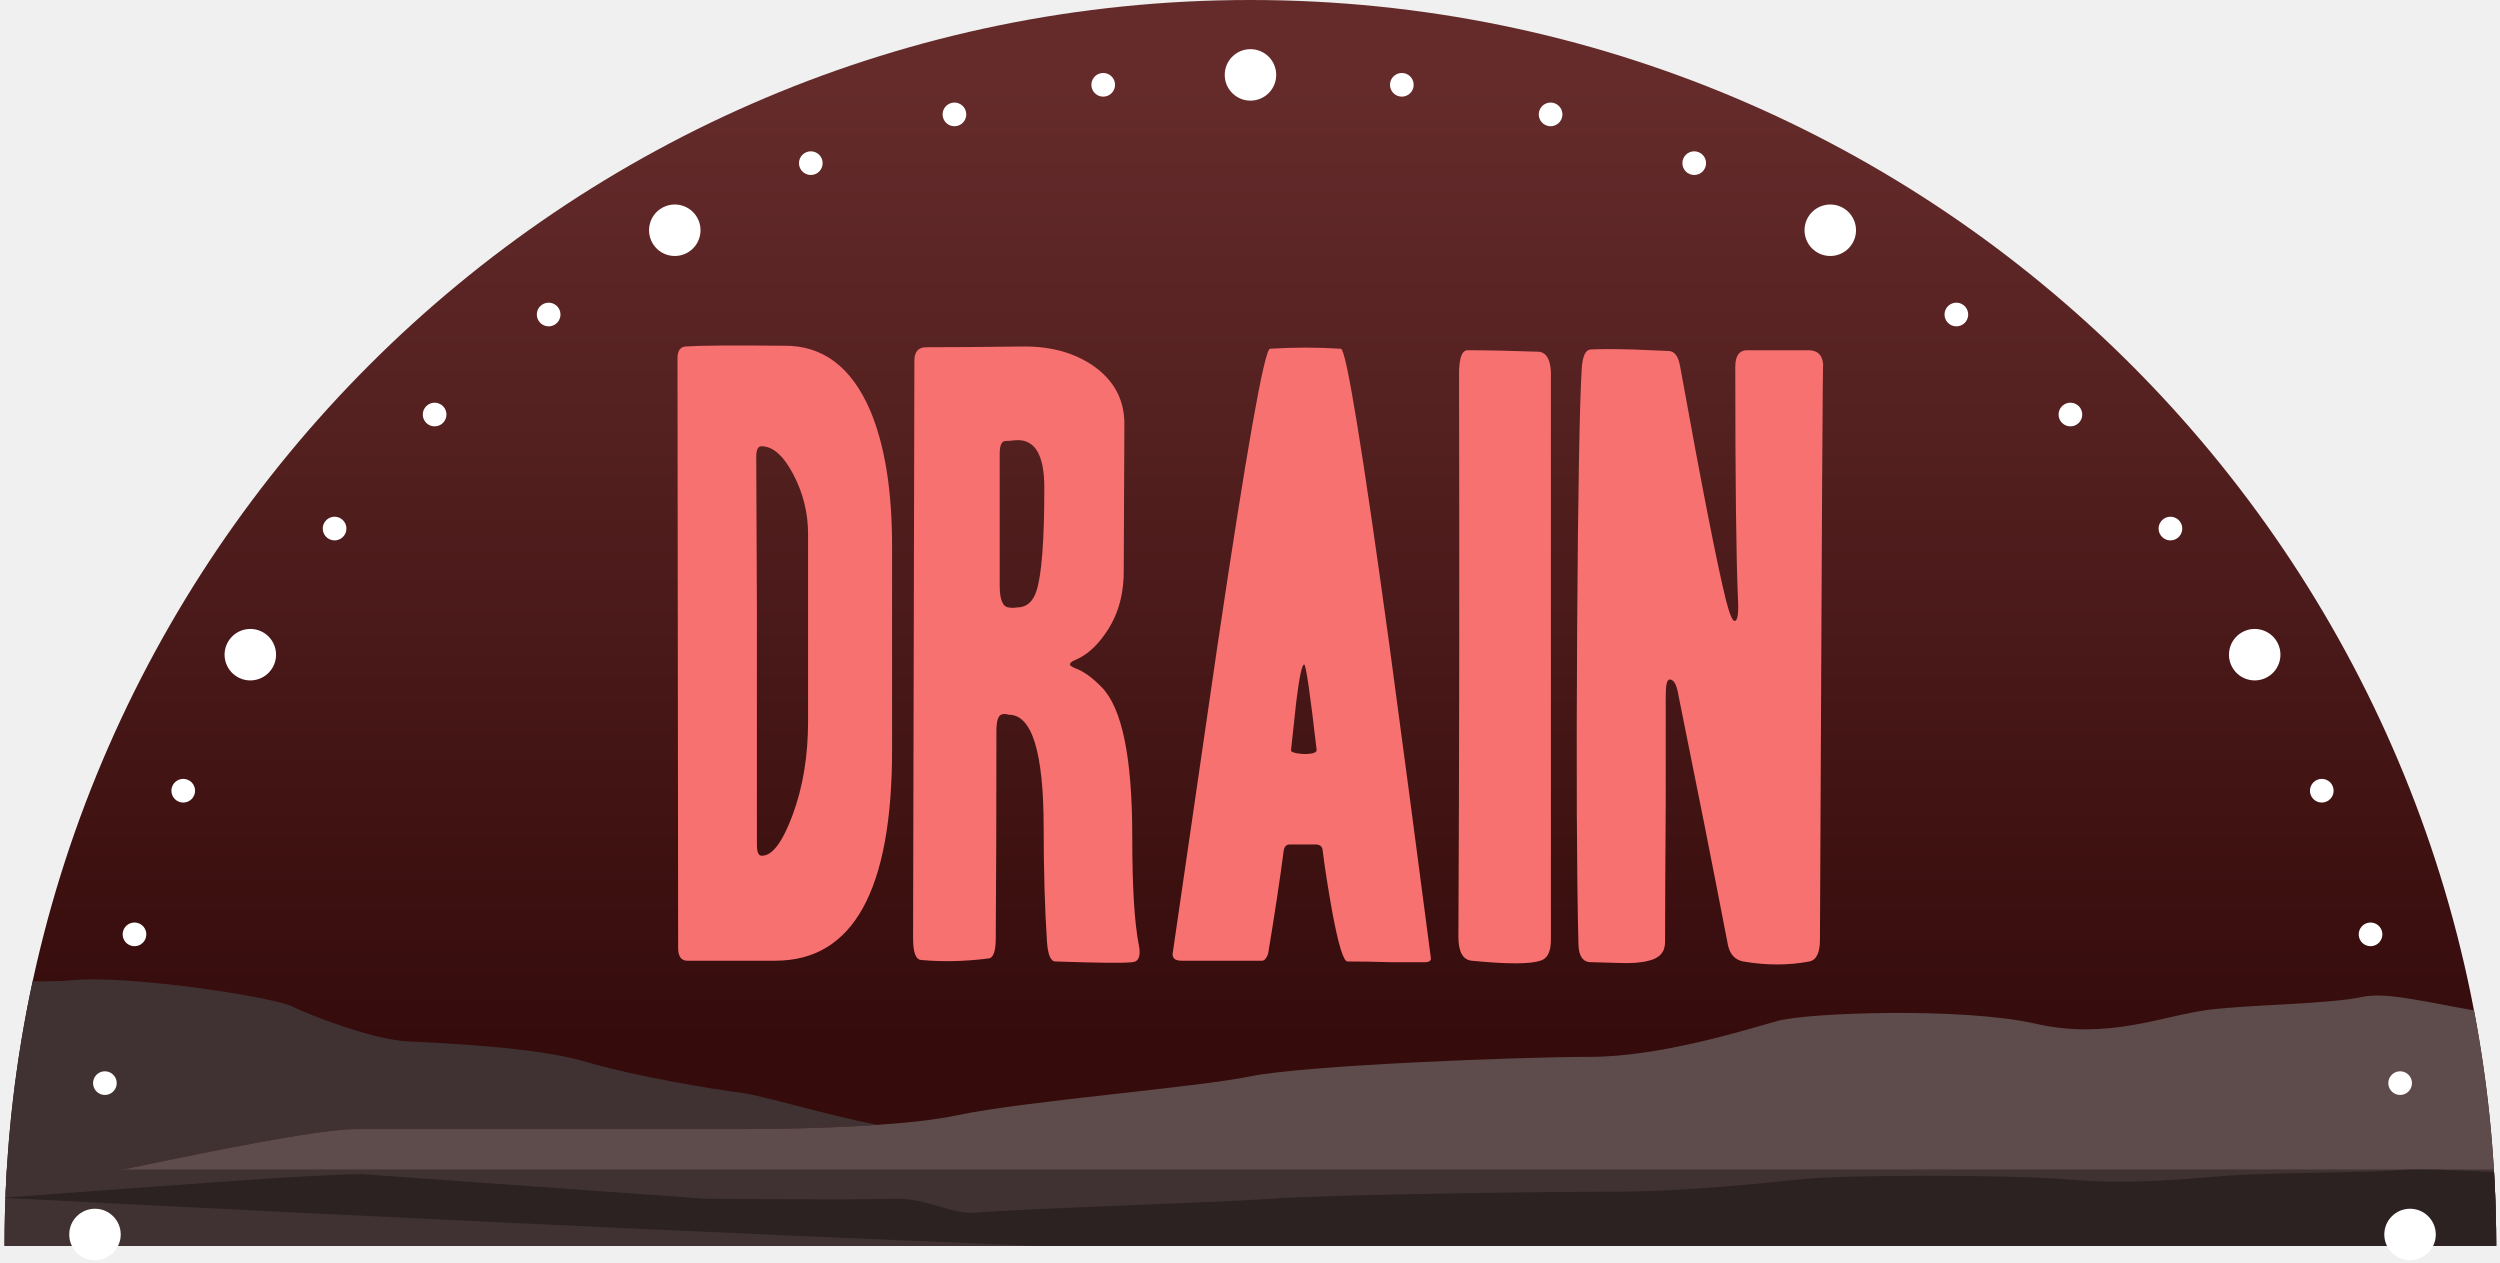
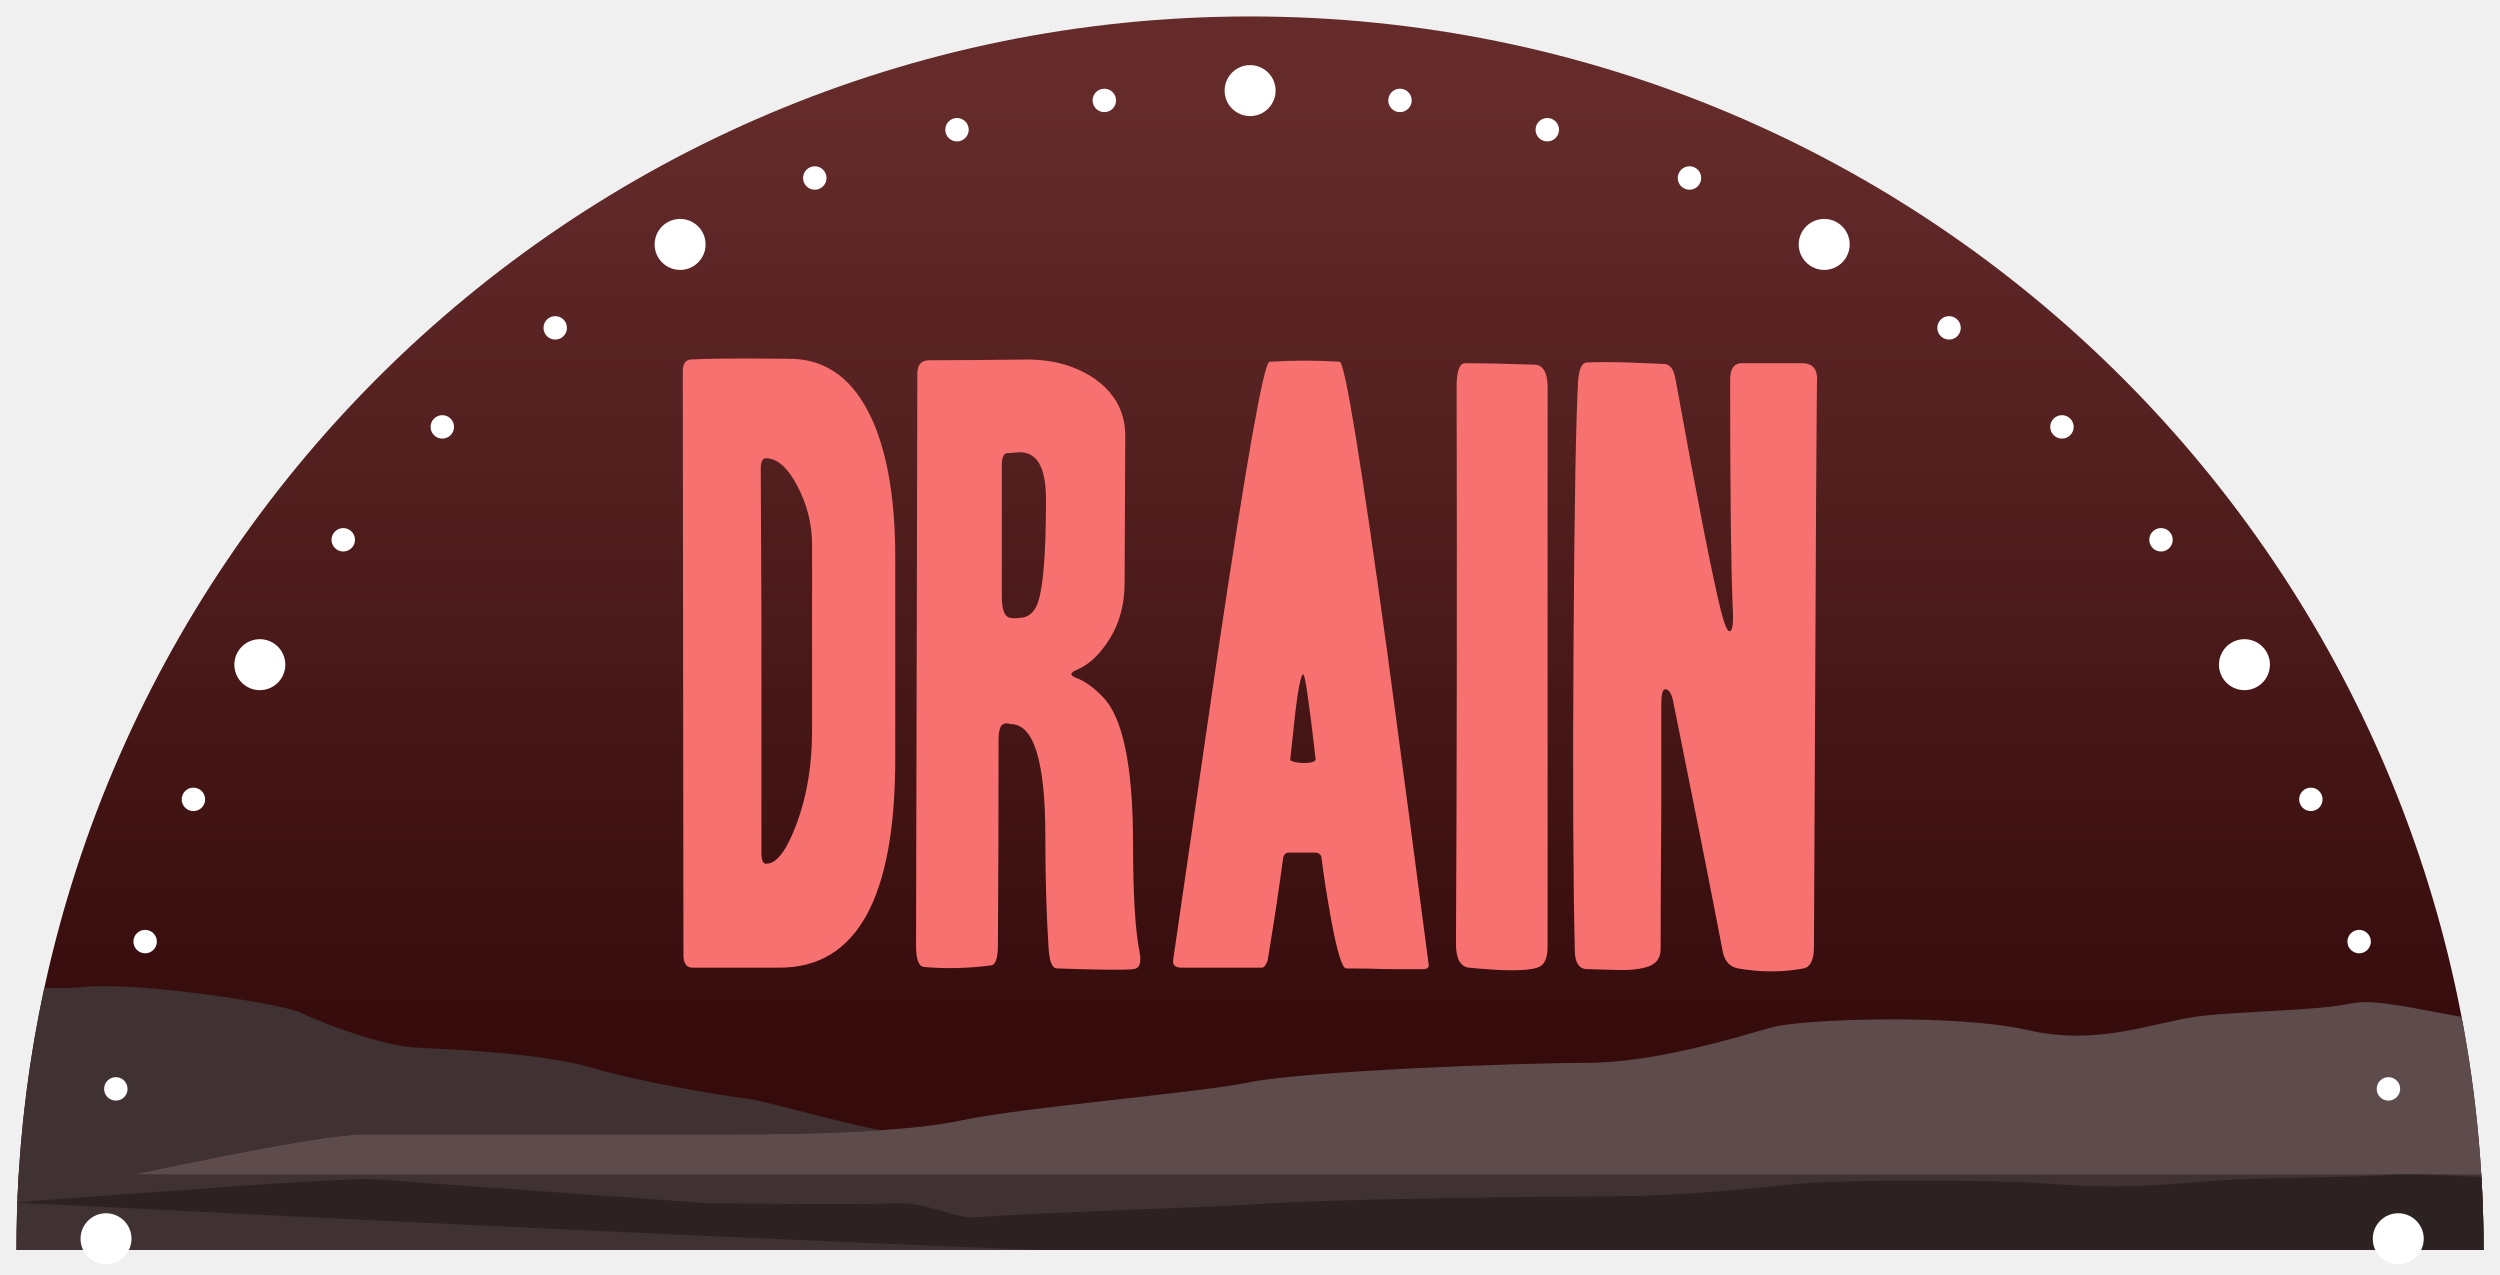
- <svg xmlns="http://www.w3.org/2000/svg" width="301" height="152" viewBox="0 0 301 152" fill="none">
-   <path fill-rule="evenodd" clip-rule="evenodd" d="M300.543 150C300.543 67.157 233.386 0 150.543 0C67.7 0 0.543 67.157 0.543 150H300.543Z" fill="url(#paint0_linear_621_27)" />
-   <path fill-rule="evenodd" clip-rule="evenodd" d="M3.934 118.138C5.729 118.176 7.354 118.151 8.754 118.013C15.522 117.372 32.822 120.041 35.077 121.135C37.334 122.255 44.845 125.138 48.973 125.377C53.123 125.592 64.402 126.045 70.402 127.806C76.424 129.595 85.83 131.142 89.393 131.596C91.695 131.889 99.115 134.131 105.567 135.439C98.462 135.946 90.589 135.946 86.304 135.946H42.86C36.784 135.946 15.648 140.708 0.672 143.729C1.031 134.985 2.14 126.434 3.934 118.138Z" fill="#403233" />
-   <path fill-rule="evenodd" clip-rule="evenodd" d="M0.673 143.726C15.65 140.705 36.783 135.943 42.858 135.943H86.302C90.587 135.943 98.46 135.943 105.566 135.436C109.219 135.197 112.67 134.822 115.331 134.262C123.226 132.581 144.091 130.927 150.543 129.592C156.994 128.257 183.001 127.244 191.46 127.244C199.919 127.244 210.362 123.934 214.016 122.921C217.671 121.906 236.302 121.266 245.032 123.241C253.761 125.269 260.527 122.253 265.896 121.586C271.265 120.919 280.287 120.919 284.505 120.012C287.344 119.401 292.748 120.785 297.869 121.65C299.625 130.83 300.544 140.307 300.544 150H130.838C90.874 148.587 47.807 146.571 0.668 143.841C0.67 143.802 0.671 143.764 0.673 143.726Z" fill="#5E4B4B" />
-   <path fill-rule="evenodd" clip-rule="evenodd" d="M0.821 140.8H300.266C300.45 143.843 300.543 146.911 300.543 150H0.543C0.543 146.911 0.637 143.843 0.821 140.8Z" fill="#403233" />
-   <path fill-rule="evenodd" clip-rule="evenodd" d="M0.654 144.186C15.885 143.092 37.396 141.366 43.578 141.366L84.887 144.324C89.245 144.324 100.582 144.507 107.808 144.324C111.523 144.237 114.57 146.218 117.276 146.015C125.304 145.406 146.522 144.807 153.083 144.324C159.643 143.841 186.09 143.473 194.691 143.473C203.293 143.473 213.913 142.275 217.629 141.908C221.345 141.541 240.291 141.309 249.168 142.024C258.045 142.758 264.926 141.667 270.386 141.425C275.845 141.183 285.02 141.183 289.309 140.855C291.285 140.704 295.671 140.891 300.285 141.124C300.456 144.061 300.543 147.02 300.543 150H124.834C86.445 148.487 45.306 146.507 0.652 144.238C0.652 144.221 0.653 144.203 0.654 144.186Z" fill="#2C2222" />
-   <path d="M107.405 90.296C107.405 107.211 102.717 115.669 93.342 115.669H82.755C82.018 115.669 81.649 115.157 81.649 114.134L81.57 43.162C81.57 42.259 81.886 41.778 82.518 41.718C84.256 41.597 88.207 41.567 94.369 41.627C99.057 41.567 102.533 44.186 104.798 49.483C106.536 53.637 107.405 59.054 107.405 65.736V90.296ZM97.292 86.865V64.291C97.292 61.763 96.7 59.37 95.515 57.113C94.33 54.856 93.052 53.727 91.683 53.727C91.261 53.727 91.051 54.148 91.051 54.991C91.051 55.232 91.077 61.281 91.13 73.14V101.673C91.13 102.576 91.314 103.028 91.683 103.028C92.947 103.088 94.198 101.447 95.436 98.107C96.673 94.766 97.292 91.018 97.292 86.865Z" fill="#F87171" />
-   <path d="M137.113 113.773C137.376 115.097 137.113 115.789 136.323 115.849C135.322 115.97 132.241 115.94 127.079 115.759C126.5 115.759 126.157 114.947 126.052 113.321C125.789 109.228 125.657 104.683 125.657 99.687C125.657 90.597 124.261 86.052 121.47 86.052C121.101 85.932 120.785 85.932 120.521 86.052C120.153 86.233 119.968 86.895 119.968 88.039C119.968 97.49 119.942 105.797 119.889 112.96C119.889 114.525 119.6 115.338 119.02 115.398C116.176 115.759 113.463 115.819 110.883 115.579C110.251 115.518 109.934 114.646 109.934 112.96L110.092 43.433C110.092 42.35 110.567 41.808 111.515 41.808C114.412 41.808 118.362 41.778 123.366 41.718C126.631 41.718 129.397 42.5 131.661 44.065C134.137 45.811 135.375 48.129 135.375 51.018L135.296 68.806C135.296 71.756 134.532 74.284 133.005 76.391C131.951 77.896 130.766 78.919 129.449 79.461C129.028 79.641 128.817 79.822 128.817 80.003C128.817 80.123 129.028 80.273 129.449 80.454C130.45 80.815 131.503 81.568 132.61 82.711C135.085 85.179 136.323 91.169 136.323 100.68C136.323 106.76 136.586 111.124 137.113 113.773ZM125.736 58.693C125.736 54.72 124.577 52.824 122.26 53.004C121.733 53.065 121.338 53.095 121.074 53.095C120.6 53.095 120.363 53.606 120.363 54.63V70.522C120.363 72.207 120.732 73.08 121.47 73.14C121.733 73.2 122.049 73.2 122.418 73.14C123.576 73.14 124.366 72.478 124.788 71.154C125.42 69.227 125.736 65.074 125.736 58.693Z" fill="#F87171" />
-   <path d="M172.271 115.308C172.324 115.669 172.087 115.849 171.56 115.849H167.452C165.45 115.789 163.712 115.759 162.237 115.759C161.763 115.759 161.157 113.803 160.42 109.89C159.893 106.94 159.498 104.412 159.235 102.305C159.182 101.884 158.893 101.673 158.366 101.673H155.285C154.916 101.673 154.679 101.884 154.573 102.305C154.099 105.917 153.467 110.101 152.677 114.856C152.467 115.398 152.23 115.669 151.966 115.669H142.248C141.406 115.669 141.063 115.308 141.221 114.585C143.012 102.305 144.803 89.995 146.594 77.655C150.123 53.938 152.23 42.049 152.914 41.989C155.759 41.808 158.603 41.808 161.447 41.989C162.079 42.049 164.028 53.968 167.294 77.745C168.979 90.266 170.638 102.787 172.271 115.308ZM158.524 90.296C157.734 83.434 157.233 80.003 157.023 80.003C156.759 80.003 156.443 81.477 156.075 84.427C155.864 86.353 155.653 88.31 155.443 90.296C155.39 90.477 155.64 90.612 156.193 90.702C156.746 90.793 157.26 90.808 157.734 90.748C158.26 90.687 158.524 90.537 158.524 90.296Z" fill="#F87171" />
-   <path d="M186.73 113.141C186.73 114.585 186.309 115.428 185.466 115.669C184.202 116.09 181.437 116.09 177.171 115.669C176.117 115.548 175.59 114.585 175.59 112.779C175.696 92.433 175.722 69.799 175.669 44.878C175.669 44.276 175.722 43.734 175.827 43.253C175.985 42.53 176.275 42.169 176.696 42.169C178.961 42.169 181.832 42.229 185.308 42.35C186.204 42.47 186.678 43.313 186.73 44.878V113.141Z" fill="#F87171" />
-   <path d="M219.516 44.156C219.464 41.025 219.332 64.02 219.121 113.141C219.121 114.706 218.7 115.579 217.857 115.759C215.329 116.241 212.669 116.241 209.877 115.759C208.929 115.579 208.324 114.947 208.06 113.863C206.322 104.834 204.294 94.6 201.977 83.163C201.766 82.26 201.45 81.808 201.029 81.808C200.713 81.808 200.555 82.44 200.555 83.705V96.526C200.502 103.75 200.476 109.378 200.476 113.412C200.476 114.615 199.817 115.368 198.5 115.669C197.605 115.91 196.42 116 194.945 115.94C193.049 115.88 191.969 115.849 191.706 115.849C190.652 115.91 190.099 115.217 190.047 113.773C189.836 105.345 189.783 92.644 189.889 75.668C189.994 59.235 190.178 48.791 190.442 44.336C190.547 42.891 190.889 42.139 191.469 42.079C192.733 42.019 194.445 42.019 196.604 42.079C199.238 42.199 200.66 42.259 200.871 42.259C201.608 42.259 202.082 42.891 202.293 44.156C204.926 58.723 206.77 68.114 207.823 72.328C208.245 73.953 208.587 74.765 208.85 74.765C209.219 74.765 209.351 73.832 209.245 71.966C209.035 67.09 208.929 57.82 208.929 44.156C208.929 42.771 209.456 42.109 210.51 42.169H217.857C218.963 42.229 219.516 42.891 219.516 44.156Z" fill="#F87171" />
-   <path d="M150.556 12.116C152.268 12.116 153.655 10.729 153.655 9.017C153.655 7.305 152.268 5.918 150.556 5.918C148.844 5.918 147.457 7.305 147.457 9.017C147.457 10.729 148.844 12.116 150.556 12.116Z" fill="white" />
-   <path fill-rule="evenodd" clip-rule="evenodd" d="M168.967 8.798C169.747 8.901 170.297 9.617 170.194 10.397C170.092 11.177 169.375 11.727 168.595 11.624C167.815 11.522 167.265 10.805 167.368 10.025C167.471 9.245 168.187 8.695 168.967 8.798Z" fill="white" />
-   <path fill-rule="evenodd" clip-rule="evenodd" d="M132.642 8.798C131.862 8.901 131.312 9.617 131.415 10.397C131.517 11.177 132.234 11.727 133.014 11.624C133.794 11.522 134.344 10.805 134.241 10.025C134.139 9.245 133.422 8.695 132.642 8.798Z" fill="white" />
-   <path fill-rule="evenodd" clip-rule="evenodd" d="M204.53 18.327C205.256 18.628 205.602 19.463 205.301 20.19C205 20.917 204.165 21.262 203.439 20.961C202.712 20.66 202.366 19.826 202.667 19.099C202.968 18.372 203.803 18.026 204.53 18.327Z" fill="white" />
-   <path fill-rule="evenodd" clip-rule="evenodd" d="M97.076 18.327C96.349 18.628 96.003 19.463 96.304 20.19C96.605 20.917 97.44 21.262 98.167 20.961C98.893 20.66 99.239 19.826 98.938 19.099C98.637 18.372 97.802 18.026 97.076 18.327Z" fill="white" />
-   <path fill-rule="evenodd" clip-rule="evenodd" d="M236.414 36.737C237.038 37.216 237.156 38.111 236.677 38.735C236.198 39.36 235.302 39.478 234.678 38.999C234.054 38.52 233.936 37.624 234.415 37C234.894 36.376 235.79 36.258 236.414 36.737Z" fill="white" />
-   <path fill-rule="evenodd" clip-rule="evenodd" d="M65.19 36.737C64.566 37.216 64.448 38.111 64.927 38.735C65.406 39.36 66.302 39.478 66.926 38.999C67.55 38.52 67.668 37.624 67.189 37C66.71 36.376 65.815 36.258 65.19 36.737Z" fill="white" />
-   <path fill-rule="evenodd" clip-rule="evenodd" d="M262.451 62.772C262.93 63.396 262.812 64.291 262.188 64.77C261.563 65.249 260.668 65.131 260.189 64.507C259.71 63.883 259.828 62.988 260.452 62.509C261.076 62.03 261.972 62.148 262.451 62.772Z" fill="white" />
-   <path fill-rule="evenodd" clip-rule="evenodd" d="M39.154 62.772C38.675 63.396 38.792 64.291 39.417 64.77C40.041 65.249 40.936 65.131 41.415 64.507C41.894 63.883 41.776 62.988 41.152 62.509C40.528 62.03 39.632 62.148 39.154 62.772Z" fill="white" />
-   <path fill-rule="evenodd" clip-rule="evenodd" d="M187.061 12.397C187.821 12.601 188.272 13.383 188.069 14.143C187.865 14.903 187.083 15.355 186.323 15.151C185.563 14.947 185.111 14.165 185.315 13.405C185.518 12.645 186.301 12.193 187.061 12.397Z" fill="white" />
-   <path fill-rule="evenodd" clip-rule="evenodd" d="M114.544 12.397C113.785 12.601 113.333 13.383 113.537 14.143C113.74 14.903 114.522 15.355 115.282 15.151C116.042 14.947 116.494 14.165 116.29 13.405C116.087 12.645 115.304 12.193 114.544 12.397Z" fill="white" />
-   <path fill-rule="evenodd" clip-rule="evenodd" d="M221.915 25.038C223.396 25.893 223.905 27.79 223.049 29.271C222.194 30.753 220.297 31.261 218.816 30.406C217.334 29.55 216.826 27.653 217.681 26.172C218.536 24.691 220.433 24.182 221.915 25.038Z" fill="white" />
-   <path fill-rule="evenodd" clip-rule="evenodd" d="M79.694 25.038C78.213 25.893 77.705 27.79 78.56 29.271C79.415 30.753 81.312 31.261 82.794 30.406C84.275 29.55 84.783 27.653 83.928 26.172C83.073 24.691 81.176 24.182 79.694 25.038Z" fill="white" />
-   <path fill-rule="evenodd" clip-rule="evenodd" d="M250.285 48.901C250.842 49.457 250.842 50.361 250.285 50.917C249.729 51.473 248.826 51.473 248.269 50.917C247.713 50.361 247.713 49.457 248.269 48.901C248.826 48.345 249.729 48.345 250.285 48.901Z" fill="white" />
-   <path fill-rule="evenodd" clip-rule="evenodd" d="M51.32 48.901C50.763 49.457 50.763 50.361 51.32 50.917C51.876 51.473 52.779 51.473 53.336 50.917C53.892 50.361 53.892 49.457 53.336 48.901C52.779 48.345 51.876 48.345 51.32 48.901Z" fill="white" />
-   <path fill-rule="evenodd" clip-rule="evenodd" d="M274.151 77.275C275.006 78.756 274.498 80.653 273.016 81.508C271.535 82.364 269.638 81.855 268.783 80.374C267.927 78.893 268.436 76.995 269.917 76.14C271.399 75.285 273.296 75.793 274.151 77.275Z" fill="white" />
-   <path fill-rule="evenodd" clip-rule="evenodd" d="M27.454 77.275C26.599 78.756 27.107 80.653 28.589 81.508C30.07 82.364 31.967 81.855 32.822 80.374C33.678 78.893 33.169 76.995 31.688 76.14C30.207 75.285 28.309 75.793 27.454 77.275Z" fill="white" />
-   <path fill-rule="evenodd" clip-rule="evenodd" d="M280.86 94.658C281.161 95.385 280.816 96.219 280.089 96.52C279.362 96.821 278.527 96.476 278.226 95.749C277.925 95.022 278.271 94.188 278.998 93.886C279.724 93.585 280.559 93.931 280.86 94.658Z" fill="white" />
-   <path fill-rule="evenodd" clip-rule="evenodd" d="M20.745 94.658C20.444 95.385 20.79 96.219 21.516 96.52C22.243 96.821 23.078 96.476 23.379 95.749C23.68 95.022 23.334 94.188 22.607 93.886C21.881 93.585 21.046 93.931 20.745 94.658Z" fill="white" />
-   <path fill-rule="evenodd" clip-rule="evenodd" d="M286.79 112.128C286.994 112.888 286.542 113.67 285.782 113.874C285.022 114.077 284.24 113.626 284.037 112.866C283.833 112.106 284.285 111.323 285.045 111.12C285.804 110.916 286.587 111.368 286.79 112.128Z" fill="white" />
-   <path fill-rule="evenodd" clip-rule="evenodd" d="M14.815 112.128C14.611 112.888 15.063 113.67 15.823 113.874C16.583 114.077 17.365 113.626 17.569 112.866C17.772 112.106 17.321 111.323 16.561 111.12C15.801 110.916 15.018 111.368 14.815 112.128Z" fill="white" />
-   <path fill-rule="evenodd" clip-rule="evenodd" d="M290.39 130.222C290.492 131.002 289.942 131.719 289.162 131.822C288.382 131.924 287.666 131.374 287.563 130.594C287.46 129.814 288.01 129.098 288.79 128.995C289.57 128.892 290.287 129.442 290.39 130.222Z" fill="white" />
-   <path fill-rule="evenodd" clip-rule="evenodd" d="M11.216 130.222C11.113 131.002 11.662 131.719 12.443 131.822C13.223 131.924 13.938 131.374 14.041 130.594C14.145 129.814 13.595 129.098 12.815 128.995C12.034 128.892 11.318 129.442 11.216 130.222Z" fill="white" />
-   <path fill-rule="evenodd" clip-rule="evenodd" d="M293.269 148.632C293.269 150.342 291.88 151.731 290.17 151.731C288.459 151.731 287.07 150.342 287.07 148.632C287.07 146.921 288.459 145.532 290.17 145.532C291.88 145.532 293.269 146.921 293.269 148.632Z" fill="white" />
-   <path fill-rule="evenodd" clip-rule="evenodd" d="M8.336 148.632C8.336 150.342 9.725 151.731 11.435 151.731C13.146 151.731 14.535 150.342 14.535 148.632C14.535 146.921 13.146 145.532 11.435 145.532C9.725 145.532 8.336 146.921 8.336 148.632Z" fill="white" />
+ <svg xmlns="http://www.w3.org/2000/svg" width="304" height="155" viewBox="0 0 304 155" fill="none">
+   <path fill-rule="evenodd" clip-rule="evenodd" d="M302 152C302 69.157 234.843 2 152 2C69.157 2 2 69.157 2 152H302Z" fill="url(#paint0_linear_678_3462)" />
+   <path fill-rule="evenodd" clip-rule="evenodd" d="M5.391 120.138C7.186 120.176 8.811 120.151 10.211 120.013C16.979 119.372 34.279 122.041 36.534 123.135C38.791 124.255 46.302 127.138 50.43 127.377C54.58 127.592 65.859 128.045 71.859 129.806C77.881 131.595 87.287 133.142 90.85 133.596C93.152 133.889 100.572 136.131 107.024 137.439C99.919 137.946 92.046 137.946 87.761 137.946H44.317C38.241 137.946 17.105 142.708 2.129 145.729C2.488 136.985 3.597 128.434 5.391 120.138Z" fill="#403233" />
+   <path fill-rule="evenodd" clip-rule="evenodd" d="M2.13 145.726C17.107 142.705 38.24 137.943 44.315 137.943H87.759C92.044 137.943 99.917 137.943 107.023 137.436C110.676 137.197 114.127 136.822 116.788 136.262C124.683 134.581 145.548 132.927 152 131.592C158.451 130.257 184.458 129.244 192.917 129.244C201.376 129.244 211.819 125.934 215.473 124.921C219.128 123.906 237.759 123.266 246.489 125.241C255.218 127.269 261.984 124.253 267.353 123.586C272.722 122.919 281.744 122.919 285.962 122.012C288.801 121.401 294.205 122.785 299.326 123.65C301.082 132.83 302.001 142.307 302.001 152H132.295C92.331 150.587 49.264 148.571 2.125 145.841C2.127 145.802 2.128 145.764 2.13 145.726Z" fill="#5E4B4B" />
+   <path fill-rule="evenodd" clip-rule="evenodd" d="M2.278 142.8H301.723C301.907 145.843 302 148.911 302 152H2C2 148.911 2.094 145.843 2.278 142.8Z" fill="#403233" />
+   <path fill-rule="evenodd" clip-rule="evenodd" d="M2.111 146.186C17.342 145.092 38.853 143.366 45.035 143.366L86.344 146.324C90.702 146.324 102.039 146.507 109.265 146.324C112.98 146.237 116.027 148.218 118.733 148.015C126.761 147.406 147.979 146.807 154.54 146.324C161.1 145.841 187.547 145.473 196.148 145.473C204.75 145.473 215.37 144.275 219.086 143.908C222.802 143.541 241.748 143.309 250.625 144.024C259.502 144.758 266.383 143.667 271.843 143.425C277.302 143.183 286.477 143.183 290.766 142.855C292.742 142.704 297.128 142.891 301.742 143.124C301.913 146.061 302 149.02 302 152H126.291C87.902 150.487 46.763 148.507 2.109 146.238C2.109 146.221 2.11 146.203 2.111 146.186Z" fill="#2C2222" />
+   <path d="M108.862 92.296C108.862 109.211 104.174 117.669 94.799 117.669H84.212C83.475 117.669 83.106 117.157 83.106 116.134L83.027 45.162C83.027 44.259 83.343 43.778 83.975 43.718C85.713 43.597 89.664 43.567 95.826 43.627C100.514 43.567 103.99 46.186 106.255 51.483C107.993 55.637 108.862 61.054 108.862 67.736V92.296ZM98.749 88.865V66.291C98.749 63.763 98.157 61.37 96.972 59.113C95.787 56.856 94.509 55.727 93.14 55.727C92.718 55.727 92.508 56.148 92.508 56.991C92.508 57.232 92.534 63.281 92.587 75.14V103.673C92.587 104.576 92.771 105.028 93.14 105.028C94.404 105.088 95.655 103.447 96.893 100.107C98.13 96.766 98.749 93.018 98.749 88.865Z" fill="#F87171" />
+   <path d="M138.57 115.773C138.833 117.097 138.57 117.789 137.78 117.849C136.779 117.97 133.698 117.94 128.536 117.759C127.957 117.759 127.614 116.947 127.509 115.321C127.246 111.228 127.114 106.683 127.114 101.687C127.114 92.597 125.718 88.052 122.927 88.052C122.558 87.932 122.242 87.932 121.978 88.052C121.61 88.233 121.425 88.895 121.425 90.039C121.425 99.49 121.399 107.797 121.346 114.96C121.346 116.525 121.057 117.338 120.477 117.398C117.633 117.759 114.92 117.819 112.34 117.579C111.708 117.518 111.391 116.646 111.391 114.96L111.549 45.433C111.549 44.35 112.024 43.808 112.972 43.808C115.869 43.808 119.819 43.778 124.823 43.718C128.088 43.718 130.854 44.5 133.118 46.065C135.594 47.811 136.832 50.129 136.832 53.018L136.753 70.806C136.753 73.756 135.989 76.284 134.462 78.391C133.408 79.896 132.223 80.919 130.906 81.461C130.485 81.641 130.274 81.822 130.274 82.003C130.274 82.123 130.485 82.273 130.906 82.454C131.907 82.815 132.96 83.568 134.067 84.711C136.542 87.179 137.78 93.169 137.78 102.68C137.78 108.76 138.043 113.124 138.57 115.773ZM127.193 60.693C127.193 56.72 126.034 54.824 123.717 55.004C123.19 55.065 122.795 55.095 122.531 55.095C122.057 55.095 121.82 55.606 121.82 56.63V72.522C121.82 74.207 122.189 75.08 122.927 75.14C123.19 75.2 123.506 75.2 123.875 75.14C125.033 75.14 125.823 74.478 126.245 73.154C126.877 71.227 127.193 67.074 127.193 60.693Z" fill="#F87171" />
+   <path d="M173.728 117.308C173.781 117.669 173.544 117.849 173.017 117.849H168.909C166.907 117.789 165.169 117.759 163.694 117.759C163.22 117.759 162.614 115.803 161.877 111.89C161.35 108.94 160.955 106.412 160.692 104.305C160.639 103.884 160.35 103.673 159.823 103.673H156.742C156.373 103.673 156.136 103.884 156.03 104.305C155.556 107.917 154.924 112.101 154.134 116.856C153.924 117.398 153.687 117.669 153.423 117.669H143.705C142.863 117.669 142.52 117.308 142.678 116.585C144.469 104.305 146.26 91.995 148.051 79.655C151.58 55.938 153.687 44.049 154.371 43.989C157.216 43.808 160.06 43.808 162.904 43.989C163.536 44.049 165.485 55.968 168.751 79.745C170.436 92.266 172.095 104.787 173.728 117.308ZM159.981 92.296C159.191 85.434 158.69 82.003 158.48 82.003C158.216 82.003 157.9 83.477 157.532 86.427C157.321 88.353 157.11 90.31 156.9 92.296C156.847 92.477 157.097 92.612 157.65 92.702C158.203 92.793 158.717 92.808 159.191 92.748C159.717 92.687 159.981 92.537 159.981 92.296Z" fill="#F87171" />
+   <path d="M188.187 115.141C188.187 116.585 187.766 117.428 186.923 117.669C185.659 118.09 182.894 118.09 178.628 117.669C177.574 117.548 177.047 116.585 177.047 114.779C177.153 94.433 177.179 71.799 177.126 46.878C177.126 46.276 177.179 45.734 177.284 45.253C177.442 44.53 177.732 44.169 178.153 44.169C180.418 44.169 183.289 44.229 186.765 44.35C187.661 44.47 188.135 45.313 188.187 46.878V115.141Z" fill="#F87171" />
+   <path d="M220.973 46.156C220.921 43.025 220.789 66.02 220.578 115.141C220.578 116.706 220.157 117.579 219.314 117.759C216.786 118.241 214.126 118.241 211.334 117.759C210.386 117.579 209.781 116.947 209.517 115.863C207.779 106.834 205.751 96.6 203.434 85.163C203.223 84.26 202.907 83.808 202.486 83.808C202.17 83.808 202.012 84.44 202.012 85.705V98.526C201.959 105.75 201.933 111.378 201.933 115.412C201.933 116.615 201.274 117.368 199.957 117.669C199.062 117.91 197.877 118 196.402 117.94C194.506 117.88 193.426 117.849 193.163 117.849C192.109 117.91 191.556 117.217 191.504 115.773C191.293 107.345 191.24 94.644 191.346 77.668C191.451 61.235 191.635 50.791 191.899 46.336C192.004 44.891 192.346 44.139 192.926 44.079C194.19 44.019 195.902 44.019 198.061 44.079C200.695 44.199 202.117 44.259 202.328 44.259C203.065 44.259 203.539 44.891 203.75 46.156C206.383 60.723 208.227 70.114 209.28 74.328C209.702 75.953 210.044 76.765 210.307 76.765C210.676 76.765 210.808 75.832 210.702 73.966C210.492 69.09 210.386 59.82 210.386 46.156C210.386 44.771 210.913 44.109 211.967 44.169H219.314C220.42 44.229 220.973 44.891 220.973 46.156Z" fill="#F87171" />
+   <path d="M152.013 14.116C153.725 14.116 155.112 12.729 155.112 11.017C155.112 9.305 153.725 7.918 152.013 7.918C150.302 7.918 148.914 9.305 148.914 11.017C148.914 12.729 150.302 14.116 152.013 14.116Z" fill="white" />
+   <path fill-rule="evenodd" clip-rule="evenodd" d="M170.424 10.798C171.204 10.901 171.754 11.617 171.651 12.397C171.549 13.177 170.832 13.727 170.052 13.624C169.272 13.522 168.722 12.805 168.825 12.025C168.928 11.245 169.644 10.695 170.424 10.798Z" fill="white" />
+   <path fill-rule="evenodd" clip-rule="evenodd" d="M134.099 10.798C133.319 10.901 132.769 11.617 132.872 12.397C132.974 13.177 133.691 13.727 134.471 13.624C135.251 13.522 135.801 12.805 135.698 12.025C135.596 11.245 134.879 10.695 134.099 10.798Z" fill="white" />
+   <path fill-rule="evenodd" clip-rule="evenodd" d="M205.987 20.327C206.713 20.628 207.059 21.463 206.758 22.19C206.457 22.917 205.622 23.262 204.896 22.961C204.169 22.66 203.823 21.826 204.124 21.099C204.425 20.372 205.26 20.026 205.987 20.327Z" fill="white" />
+   <path fill-rule="evenodd" clip-rule="evenodd" d="M98.533 20.327C97.806 20.628 97.46 21.463 97.761 22.19C98.062 22.917 98.897 23.262 99.624 22.961C100.35 22.66 100.696 21.826 100.395 21.099C100.094 20.372 99.259 20.026 98.533 20.327Z" fill="white" />
+   <path fill-rule="evenodd" clip-rule="evenodd" d="M237.872 38.737C238.496 39.216 238.614 40.111 238.135 40.735C237.656 41.36 236.76 41.478 236.136 40.999C235.512 40.52 235.394 39.624 235.873 39C236.352 38.376 237.248 38.258 237.872 38.737Z" fill="white" />
+   <path fill-rule="evenodd" clip-rule="evenodd" d="M66.647 38.737C66.023 39.216 65.905 40.111 66.384 40.735C66.863 41.36 67.759 41.478 68.383 40.999C69.007 40.52 69.125 39.624 68.646 39C68.167 38.376 67.272 38.258 66.647 38.737Z" fill="white" />
+   <path fill-rule="evenodd" clip-rule="evenodd" d="M263.908 64.772C264.387 65.396 264.269 66.291 263.645 66.77C263.02 67.249 262.125 67.131 261.646 66.507C261.167 65.883 261.285 64.988 261.909 64.509C262.533 64.03 263.429 64.148 263.908 64.772Z" fill="white" />
+   <path fill-rule="evenodd" clip-rule="evenodd" d="M40.611 64.772C40.132 65.396 40.249 66.291 40.874 66.77C41.498 67.249 42.393 67.131 42.872 66.507C43.351 65.883 43.233 64.988 42.609 64.509C41.985 64.03 41.089 64.148 40.611 64.772Z" fill="white" />
+   <path fill-rule="evenodd" clip-rule="evenodd" d="M188.518 14.397C189.278 14.601 189.729 15.383 189.526 16.143C189.322 16.903 188.54 17.355 187.78 17.151C187.02 16.947 186.568 16.165 186.772 15.405C186.975 14.645 187.758 14.193 188.518 14.397Z" fill="white" />
+   <path fill-rule="evenodd" clip-rule="evenodd" d="M116.001 14.397C115.242 14.601 114.79 15.383 114.994 16.143C115.197 16.903 115.979 17.355 116.739 17.151C117.499 16.947 117.951 16.165 117.747 15.405C117.544 14.645 116.761 14.193 116.001 14.397Z" fill="white" />
+   <path fill-rule="evenodd" clip-rule="evenodd" d="M223.372 27.038C224.853 27.893 225.362 29.79 224.506 31.271C223.651 32.753 221.754 33.261 220.273 32.406C218.791 31.55 218.283 29.653 219.138 28.172C219.993 26.691 221.89 26.182 223.372 27.038Z" fill="white" />
+   <path fill-rule="evenodd" clip-rule="evenodd" d="M81.151 27.038C79.67 27.893 79.162 29.79 80.017 31.271C80.872 32.753 82.769 33.261 84.251 32.406C85.732 31.55 86.24 29.653 85.385 28.172C84.53 26.691 82.633 26.182 81.151 27.038Z" fill="white" />
+   <path fill-rule="evenodd" clip-rule="evenodd" d="M251.742 50.901C252.299 51.457 252.299 52.361 251.742 52.917C251.186 53.473 250.283 53.473 249.726 52.917C249.17 52.361 249.17 51.457 249.726 50.901C250.283 50.345 251.186 50.345 251.742 50.901Z" fill="white" />
+   <path fill-rule="evenodd" clip-rule="evenodd" d="M52.777 50.901C52.22 51.457 52.22 52.361 52.777 52.917C53.333 53.473 54.236 53.473 54.793 52.917C55.349 52.361 55.349 51.457 54.793 50.901C54.236 50.345 53.333 50.345 52.777 50.901Z" fill="white" />
+   <path fill-rule="evenodd" clip-rule="evenodd" d="M275.608 79.275C276.463 80.756 275.955 82.653 274.473 83.508C272.992 84.364 271.095 83.855 270.24 82.374C269.384 80.893 269.893 78.995 271.374 78.14C272.856 77.285 274.753 77.793 275.608 79.275Z" fill="white" />
+   <path fill-rule="evenodd" clip-rule="evenodd" d="M28.911 79.275C28.056 80.756 28.564 82.653 30.046 83.508C31.527 84.364 33.424 83.855 34.279 82.374C35.135 80.893 34.626 78.995 33.145 78.14C31.664 77.285 29.766 77.793 28.911 79.275Z" fill="white" />
+   <path fill-rule="evenodd" clip-rule="evenodd" d="M282.317 96.658C282.618 97.385 282.273 98.219 281.546 98.52C280.819 98.821 279.984 98.476 279.683 97.749C279.382 97.022 279.728 96.188 280.455 95.886C281.181 95.585 282.016 95.931 282.317 96.658Z" fill="white" />
+   <path fill-rule="evenodd" clip-rule="evenodd" d="M22.202 96.658C21.901 97.385 22.247 98.219 22.973 98.52C23.7 98.821 24.535 98.476 24.836 97.749C25.137 97.022 24.791 96.188 24.064 95.886C23.338 95.585 22.503 95.931 22.202 96.658Z" fill="white" />
+   <path fill-rule="evenodd" clip-rule="evenodd" d="M288.247 114.128C288.451 114.888 287.999 115.67 287.239 115.874C286.479 116.077 285.697 115.626 285.494 114.866C285.29 114.106 285.742 113.323 286.502 113.12C287.261 112.916 288.044 113.368 288.247 114.128Z" fill="white" />
+   <path fill-rule="evenodd" clip-rule="evenodd" d="M16.272 114.128C16.068 114.888 16.52 115.67 17.28 115.874C18.04 116.077 18.822 115.626 19.026 114.866C19.229 114.106 18.778 113.323 18.018 113.12C17.258 112.916 16.475 113.368 16.272 114.128Z" fill="white" />
+   <path fill-rule="evenodd" clip-rule="evenodd" d="M291.847 132.222C291.949 133.002 291.399 133.719 290.619 133.822C289.839 133.924 289.123 133.374 289.02 132.594C288.917 131.814 289.467 131.098 290.247 130.995C291.027 130.892 291.744 131.442 291.847 132.222Z" fill="white" />
+   <path fill-rule="evenodd" clip-rule="evenodd" d="M12.673 132.222C12.57 133.002 13.12 133.719 13.9 133.822C14.68 133.924 15.396 133.374 15.499 132.594C15.602 131.814 15.052 131.098 14.272 130.995C13.492 130.892 12.775 131.442 12.673 132.222Z" fill="white" />
+   <path fill-rule="evenodd" clip-rule="evenodd" d="M294.726 150.632C294.726 152.342 293.337 153.731 291.627 153.731C289.916 153.731 288.527 152.342 288.527 150.632C288.527 148.921 289.916 147.532 291.627 147.532C293.337 147.532 294.726 148.921 294.726 150.632Z" fill="white" />
+   <path fill-rule="evenodd" clip-rule="evenodd" d="M9.793 150.632C9.793 152.342 11.182 153.731 12.892 153.731C14.603 153.731 15.992 152.342 15.992 150.632C15.992 148.921 14.603 147.532 12.892 147.532C11.182 147.532 9.793 148.921 9.793 150.632Z" fill="white" />
  <defs>
-     <linearGradient id="paint0_linear_621_27" x1="150.543" y1="10.544" x2="150.543" y2="125.741" gradientUnits="userSpaceOnUse">
+     <linearGradient id="paint0_linear_678_3462" x1="152" y1="12.544" x2="152" y2="127.741" gradientUnits="userSpaceOnUse">
      <stop stop-color="#652B2B" />
      <stop offset="1" stop-color="#350B0B" />
    </linearGradient>
  </defs>
</svg>
